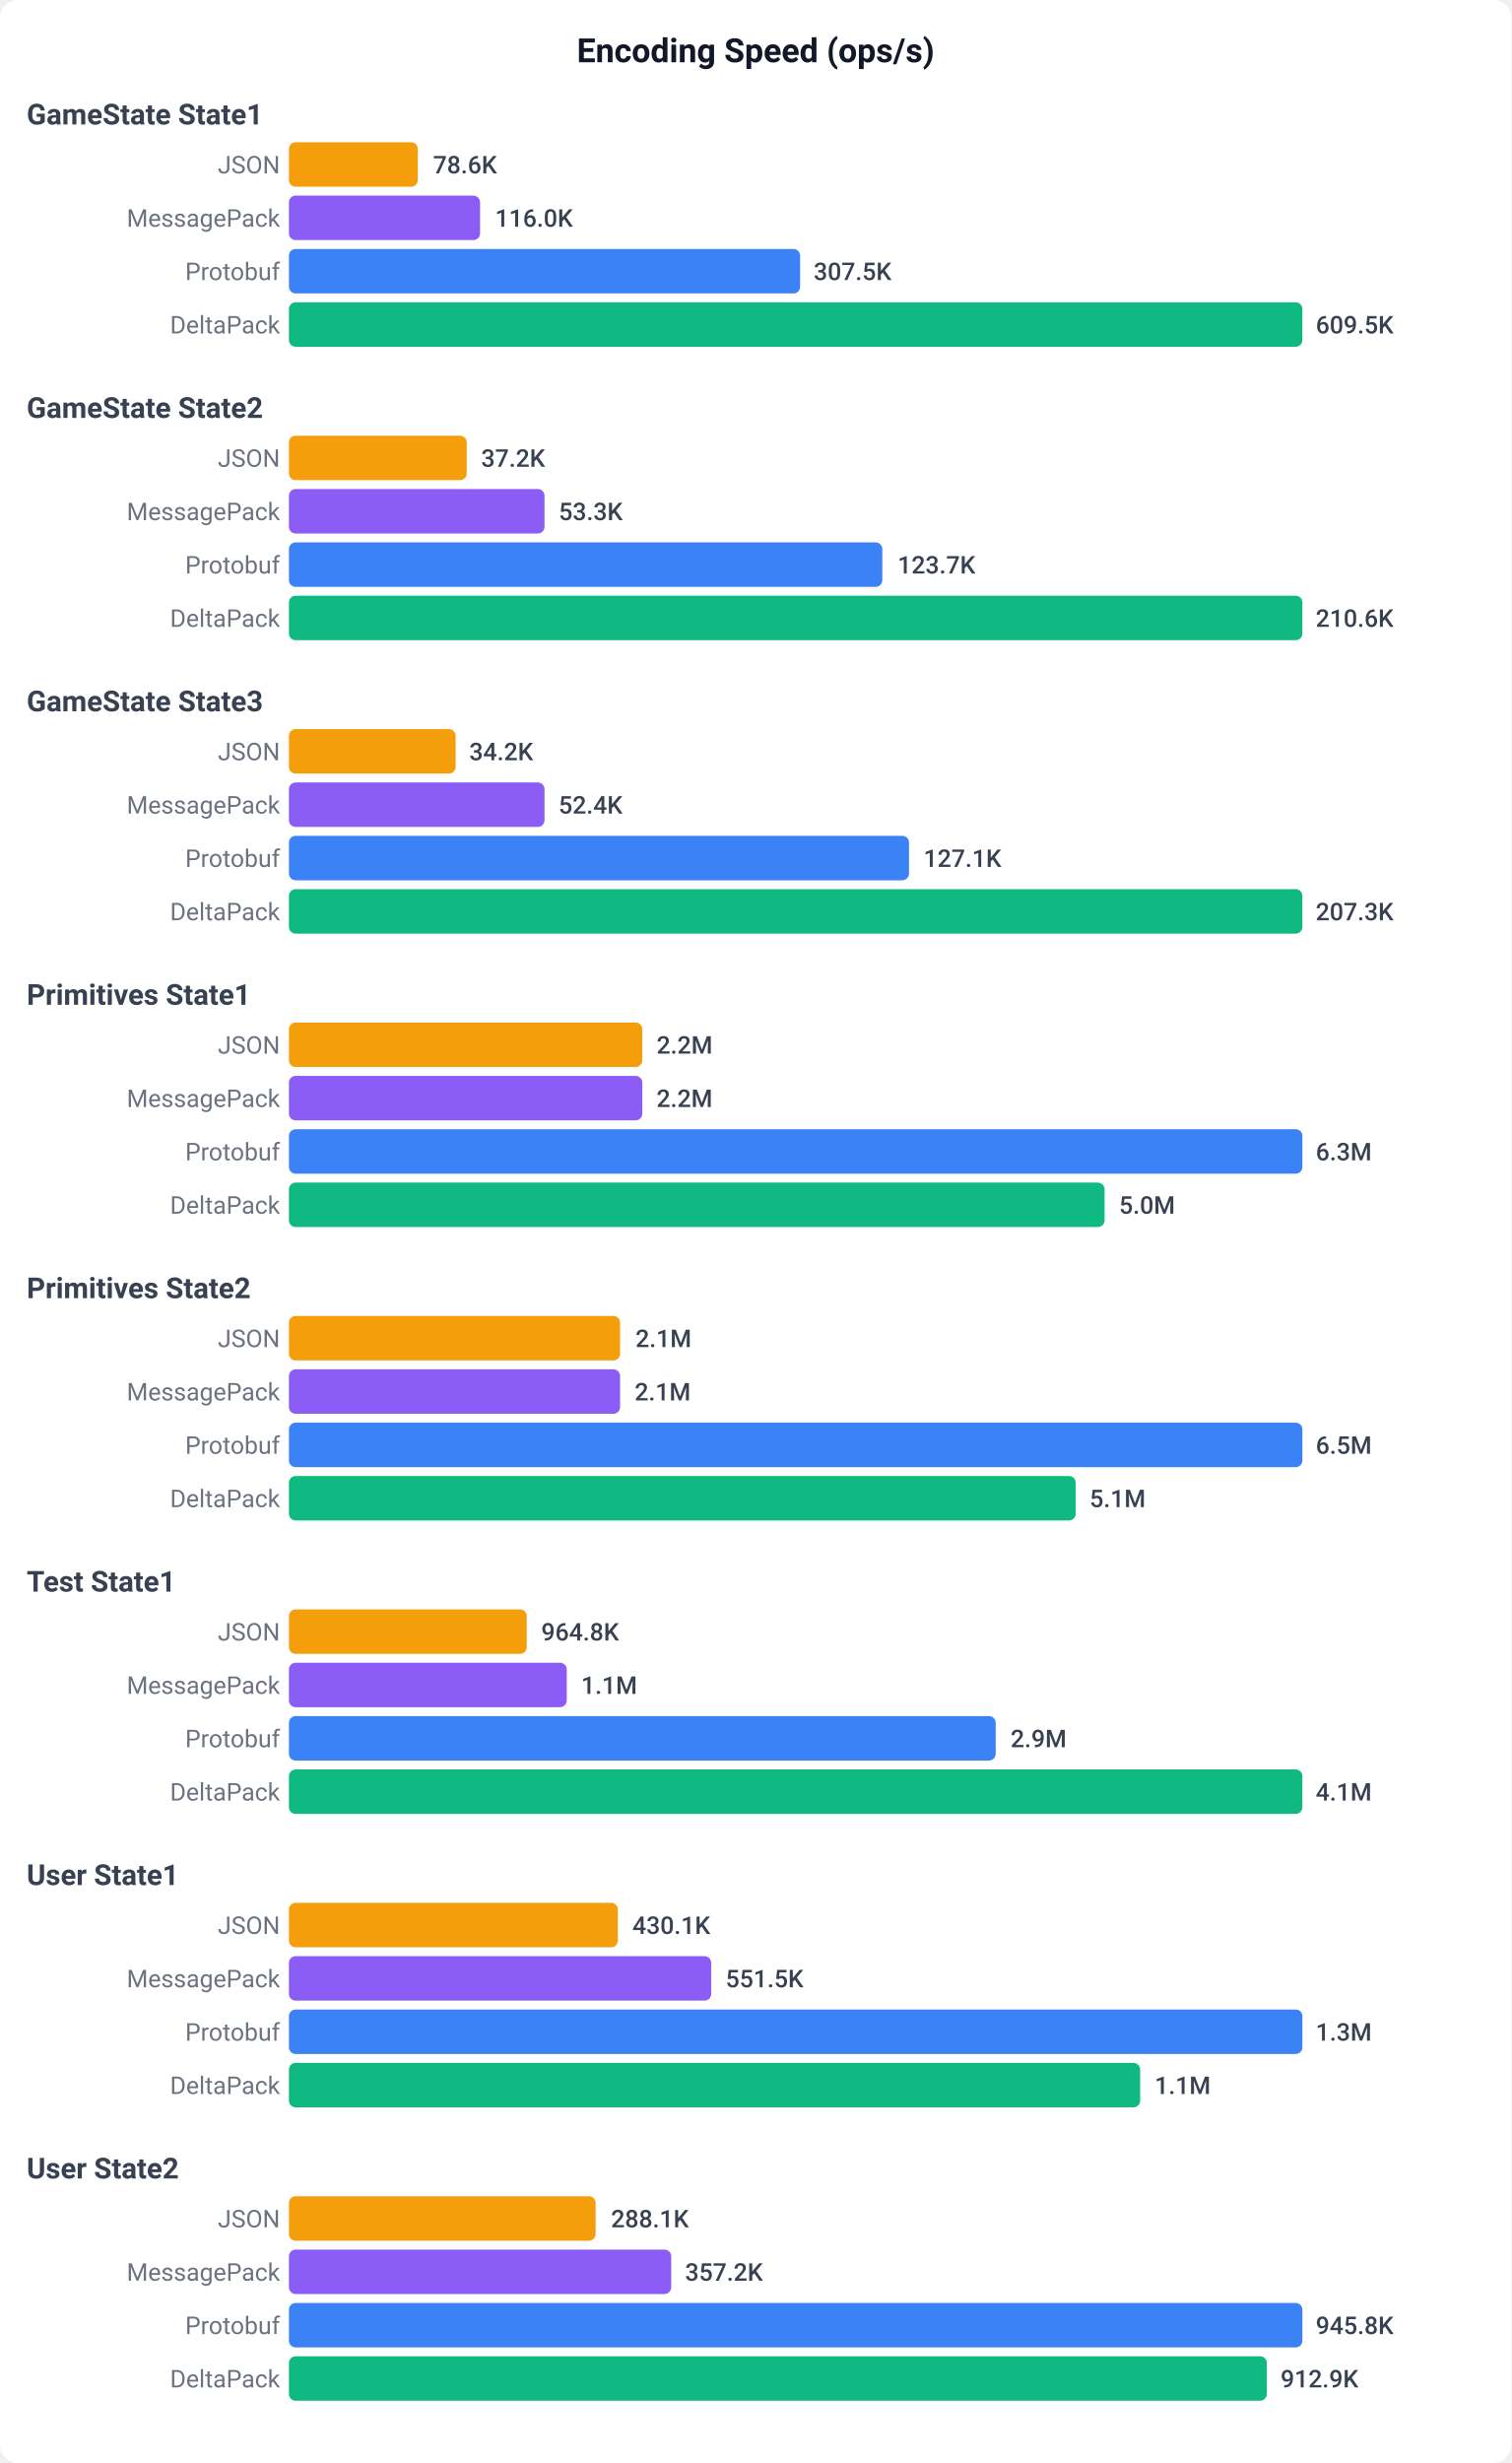
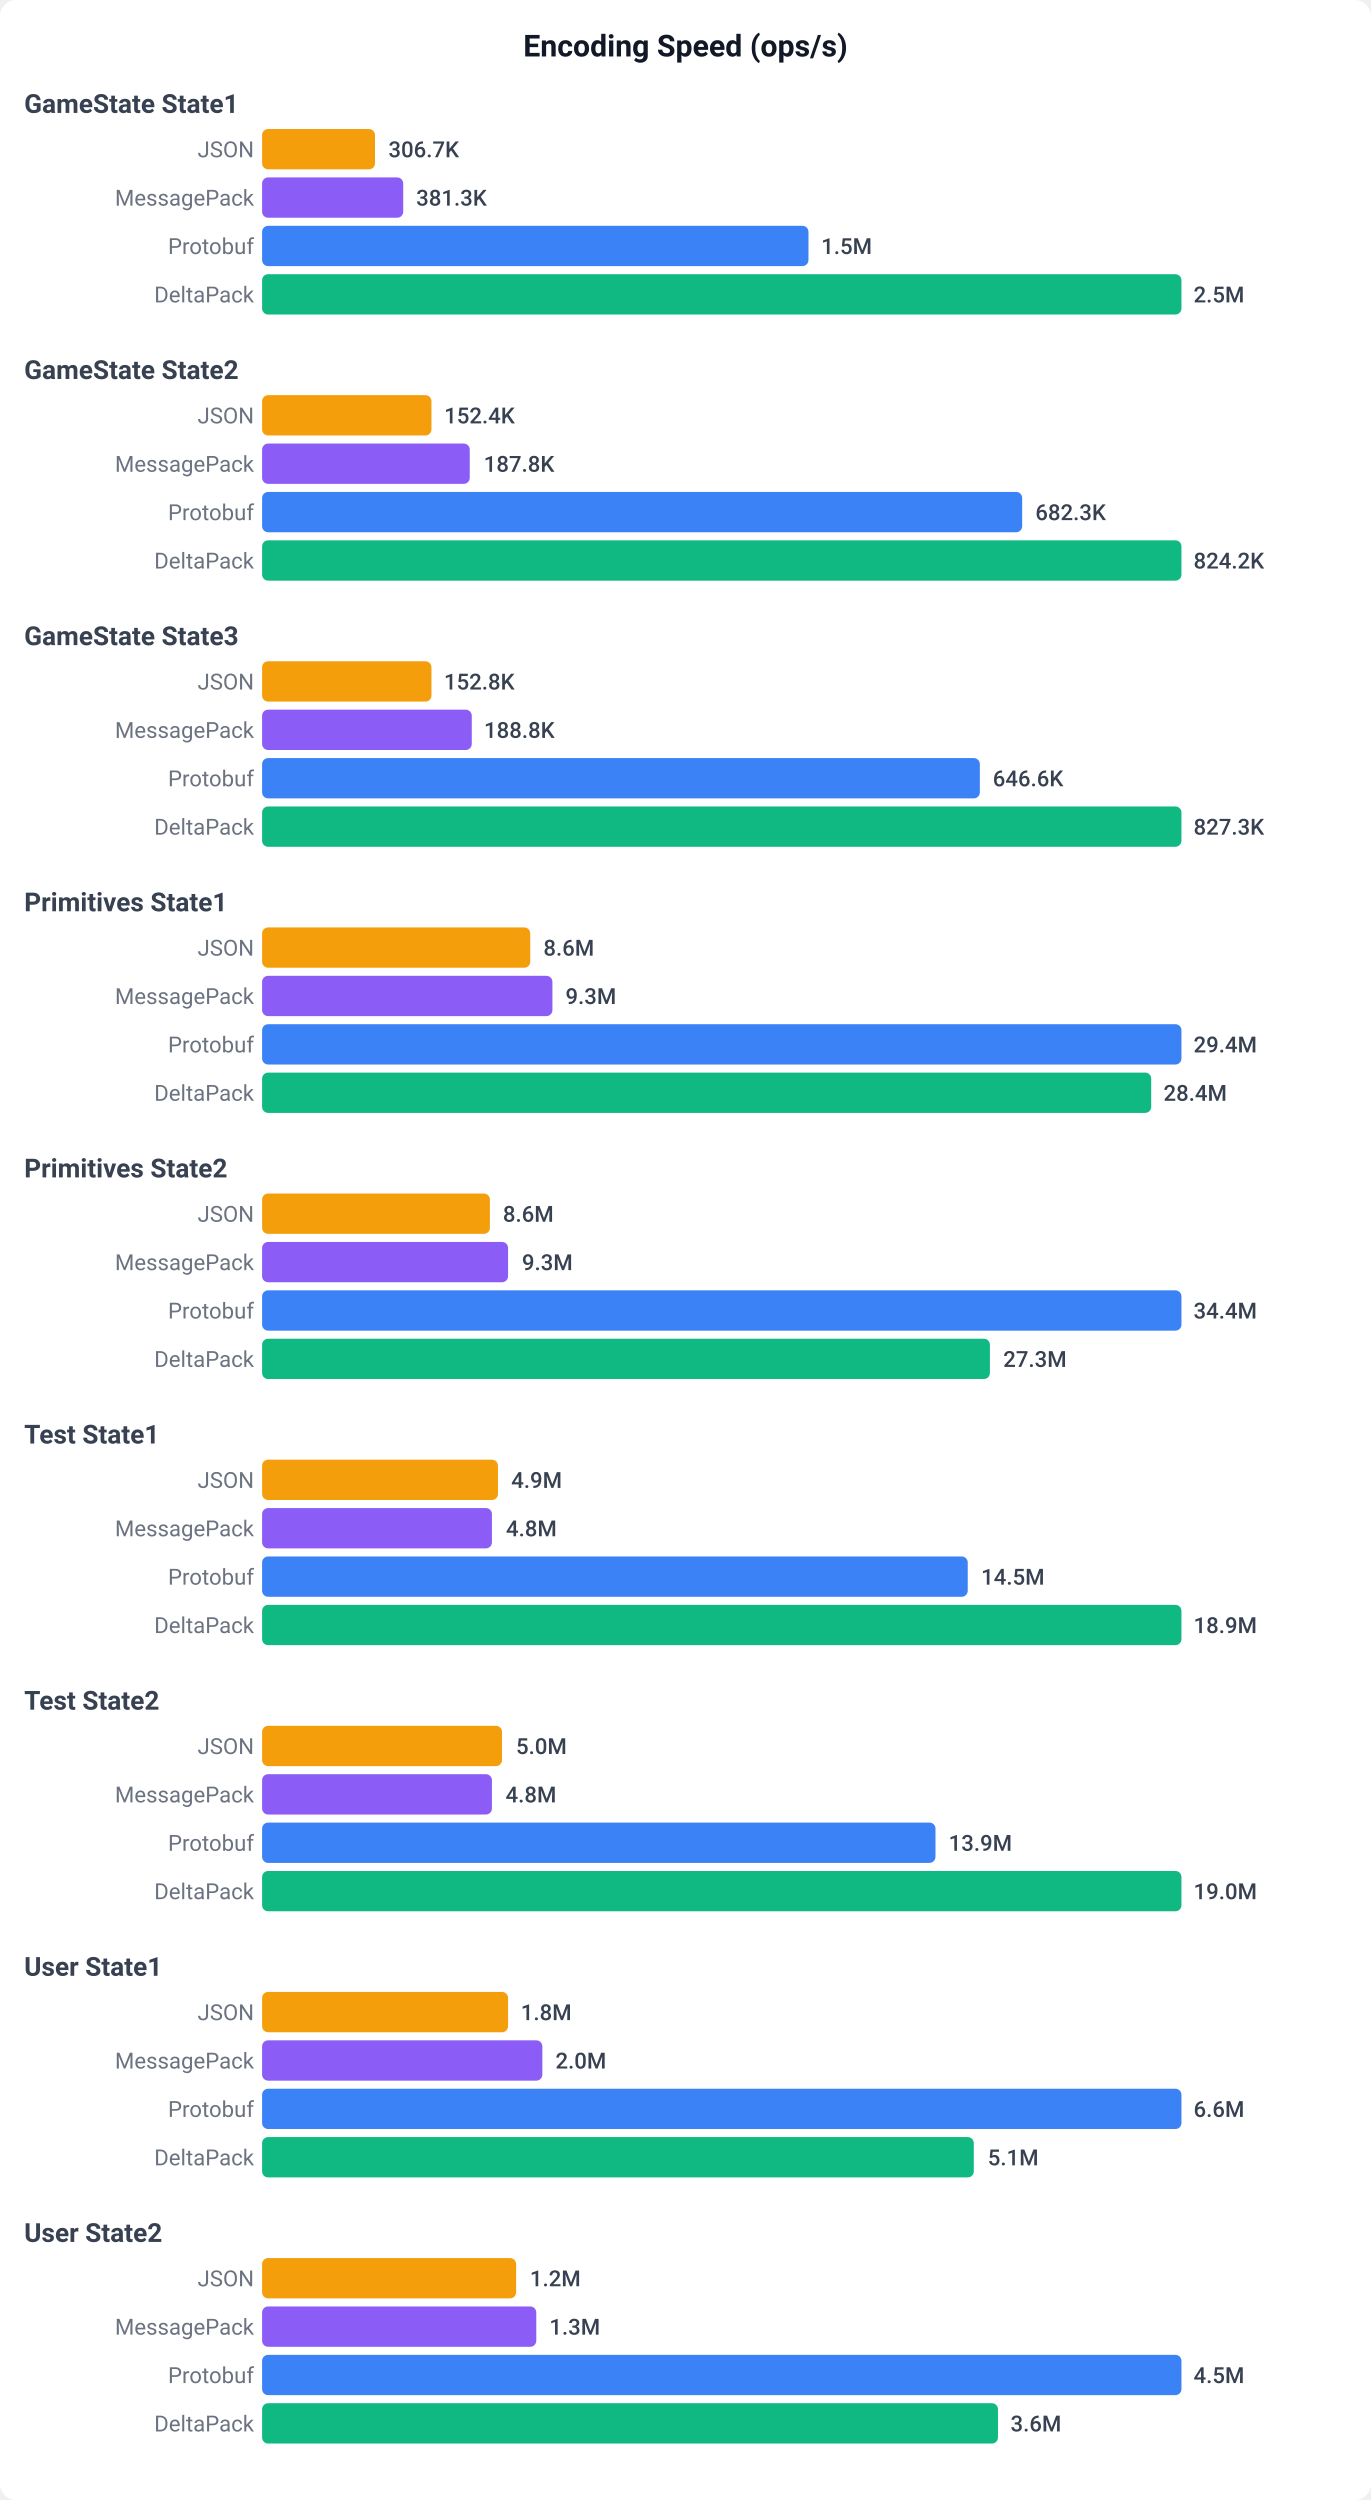
- <svg xmlns="http://www.w3.org/2000/svg" width="680" height="1108" viewBox="0 0 680 1108">
+ <svg xmlns="http://www.w3.org/2000/svg" width="680" height="1240" viewBox="0 0 680 1240">
  <style>
    text { font-family: -apple-system, BlinkMacSystemFont, "Segoe UI", Roboto, sans-serif; }
  </style>
-   <rect width="680" height="1108" fill="white" rx="8" />
+   <rect width="680" height="1240" fill="white" rx="8" />
  <text x="340" y="28" text-anchor="middle" font-size="15" font-weight="bold" fill="#111827">Encoding Speed (ops/s)</text>
  <text x="12" y="56" font-size="13" font-weight="600" fill="#374151">GameState State1</text>
  <text x="126" y="78" text-anchor="end" font-size="11" fill="#6b7280">JSON</text>
-   <rect x="130" y="64" width="58" height="20" fill="#f59e0b" rx="3" />
-   <text x="194.832" y="78" font-size="11" fill="#374151" font-weight="500">78.6K</text>
+   <rect x="130" y="64" width="56" height="20" fill="#f59e0b" rx="3" />
+   <text x="192.662" y="78" font-size="11" fill="#374151" font-weight="500">306.7K</text>
  <text x="126" y="102" text-anchor="end" font-size="11" fill="#6b7280">MessagePack</text>
-   <rect x="130" y="88" width="86" height="20" fill="#8b5cf6" rx="3" />
-   <text x="222.751" y="102" font-size="11" fill="#374151" font-weight="500">116.0K</text>
+   <rect x="130" y="88" width="70" height="20" fill="#8b5cf6" rx="3" />
+   <text x="206.425" y="102" font-size="11" fill="#374151" font-weight="500">381.3K</text>
  <text x="126" y="126" text-anchor="end" font-size="11" fill="#6b7280">Protobuf</text>
-   <rect x="130" y="112" width="230" height="20" fill="#3b82f6" rx="3" />
-   <text x="366.098" y="126" font-size="11" fill="#374151" font-weight="500">307.5K</text>
+   <rect x="130" y="112" width="271" height="20" fill="#3b82f6" rx="3" />
+   <text x="407.315" y="126" font-size="11" fill="#374151" font-weight="500">1.5M</text>
  <text x="126" y="150" text-anchor="end" font-size="11" fill="#6b7280">DeltaPack</text>
  <rect x="130" y="136" width="456" height="20" fill="#10b981" rx="3" />
-   <text x="592" y="150" font-size="11" fill="#374151" font-weight="500">609.5K</text>
+   <text x="592" y="150" font-size="11" fill="#374151" font-weight="500">2.5M</text>
  <text x="12" y="188" font-size="13" font-weight="600" fill="#374151">GameState State2</text>
  <text x="126" y="210" text-anchor="end" font-size="11" fill="#6b7280">JSON</text>
-   <rect x="130" y="196" width="80" height="20" fill="#f59e0b" rx="3" />
-   <text x="216.485" y="210" font-size="11" fill="#374151" font-weight="500">37.2K</text>
+   <rect x="130" y="196" width="84" height="20" fill="#f59e0b" rx="3" />
+   <text x="220.309" y="210" font-size="11" fill="#374151" font-weight="500">152.4K</text>
  <text x="126" y="234" text-anchor="end" font-size="11" fill="#6b7280">MessagePack</text>
-   <rect x="130" y="220" width="115" height="20" fill="#8b5cf6" rx="3" />
-   <text x="251.396" y="234" font-size="11" fill="#374151" font-weight="500">53.3K</text>
+   <rect x="130" y="220" width="103" height="20" fill="#8b5cf6" rx="3" />
+   <text x="239.934" y="234" font-size="11" fill="#374151" font-weight="500">187.8K</text>
  <text x="126" y="258" text-anchor="end" font-size="11" fill="#6b7280">Protobuf</text>
-   <rect x="130" y="244" width="267" height="20" fill="#3b82f6" rx="3" />
-   <text x="403.853" y="258" font-size="11" fill="#374151" font-weight="500">123.7K</text>
+   <rect x="130" y="244" width="377" height="20" fill="#3b82f6" rx="3" />
+   <text x="513.519" y="258" font-size="11" fill="#374151" font-weight="500">682.3K</text>
  <text x="126" y="282" text-anchor="end" font-size="11" fill="#6b7280">DeltaPack</text>
  <rect x="130" y="268" width="456" height="20" fill="#10b981" rx="3" />
-   <text x="592" y="282" font-size="11" fill="#374151" font-weight="500">210.6K</text>
+   <text x="592" y="282" font-size="11" fill="#374151" font-weight="500">824.2K</text>
  <text x="12" y="320" font-size="13" font-weight="600" fill="#374151">GameState State3</text>
  <text x="126" y="342" text-anchor="end" font-size="11" fill="#6b7280">JSON</text>
-   <rect x="130" y="328" width="75" height="20" fill="#f59e0b" rx="3" />
-   <text x="211.142" y="342" font-size="11" fill="#374151" font-weight="500">34.2K</text>
+   <rect x="130" y="328" width="84" height="20" fill="#f59e0b" rx="3" />
+   <text x="220.201" y="342" font-size="11" fill="#374151" font-weight="500">152.8K</text>
  <text x="126" y="366" text-anchor="end" font-size="11" fill="#6b7280">MessagePack</text>
-   <rect x="130" y="352" width="115" height="20" fill="#8b5cf6" rx="3" />
-   <text x="251.328" y="366" font-size="11" fill="#374151" font-weight="500">52.4K</text>
+   <rect x="130" y="352" width="104" height="20" fill="#8b5cf6" rx="3" />
+   <text x="240.08" y="366" font-size="11" fill="#374151" font-weight="500">188.8K</text>
  <text x="126" y="390" text-anchor="end" font-size="11" fill="#6b7280">Protobuf</text>
-   <rect x="130" y="376" width="279" height="20" fill="#3b82f6" rx="3" />
-   <text x="415.544" y="390" font-size="11" fill="#374151" font-weight="500">127.1K</text>
+   <rect x="130" y="376" width="356" height="20" fill="#3b82f6" rx="3" />
+   <text x="492.398" y="390" font-size="11" fill="#374151" font-weight="500">646.6K</text>
  <text x="126" y="414" text-anchor="end" font-size="11" fill="#6b7280">DeltaPack</text>
  <rect x="130" y="400" width="456" height="20" fill="#10b981" rx="3" />
-   <text x="592" y="414" font-size="11" fill="#374151" font-weight="500">207.3K</text>
+   <text x="592" y="414" font-size="11" fill="#374151" font-weight="500">827.3K</text>
  <text x="12" y="452" font-size="13" font-weight="600" fill="#374151">Primitives State1</text>
  <text x="126" y="474" text-anchor="end" font-size="11" fill="#6b7280">JSON</text>
-   <rect x="130" y="460" width="159" height="20" fill="#f59e0b" rx="3" />
-   <text x="295.415" y="474" font-size="11" fill="#374151" font-weight="500">2.2M</text>
+   <rect x="130" y="460" width="133" height="20" fill="#f59e0b" rx="3" />
+   <text x="269.522" y="474" font-size="11" fill="#374151" font-weight="500">8.6M</text>
  <text x="126" y="498" text-anchor="end" font-size="11" fill="#6b7280">MessagePack</text>
-   <rect x="130" y="484" width="159" height="20" fill="#8b5cf6" rx="3" />
-   <text x="295.389" y="498" font-size="11" fill="#374151" font-weight="500">2.2M</text>
+   <rect x="130" y="484" width="144" height="20" fill="#8b5cf6" rx="3" />
+   <text x="280.464" y="498" font-size="11" fill="#374151" font-weight="500">9.3M</text>
  <text x="126" y="522" text-anchor="end" font-size="11" fill="#6b7280">Protobuf</text>
  <rect x="130" y="508" width="456" height="20" fill="#3b82f6" rx="3" />
-   <text x="592" y="522" font-size="11" fill="#374151" font-weight="500">6.3M</text>
+   <text x="592" y="522" font-size="11" fill="#374151" font-weight="500">29.4M</text>
  <text x="126" y="546" text-anchor="end" font-size="11" fill="#6b7280">DeltaPack</text>
-   <rect x="130" y="532" width="367" height="20" fill="#10b981" rx="3" />
-   <text x="503.52" y="546" font-size="11" fill="#374151" font-weight="500">5.0M</text>
+   <rect x="130" y="532" width="441" height="20" fill="#10b981" rx="3" />
+   <text x="577.1" y="546" font-size="11" fill="#374151" font-weight="500">28.4M</text>
  <text x="12" y="584" font-size="13" font-weight="600" fill="#374151">Primitives State2</text>
  <text x="126" y="606" text-anchor="end" font-size="11" fill="#6b7280">JSON</text>
-   <rect x="130" y="592" width="149" height="20" fill="#f59e0b" rx="3" />
-   <text x="285.929" y="606" font-size="11" fill="#374151" font-weight="500">2.1M</text>
+   <rect x="130" y="592" width="113" height="20" fill="#f59e0b" rx="3" />
+   <text x="249.427" y="606" font-size="11" fill="#374151" font-weight="500">8.6M</text>
  <text x="126" y="630" text-anchor="end" font-size="11" fill="#6b7280">MessagePack</text>
-   <rect x="130" y="616" width="149" height="20" fill="#8b5cf6" rx="3" />
-   <text x="285.561" y="630" font-size="11" fill="#374151" font-weight="500">2.1M</text>
+   <rect x="130" y="616" width="122" height="20" fill="#8b5cf6" rx="3" />
+   <text x="258.865" y="630" font-size="11" fill="#374151" font-weight="500">9.3M</text>
  <text x="126" y="654" text-anchor="end" font-size="11" fill="#6b7280">Protobuf</text>
  <rect x="130" y="640" width="456" height="20" fill="#3b82f6" rx="3" />
-   <text x="592" y="654" font-size="11" fill="#374151" font-weight="500">6.5M</text>
+   <text x="592" y="654" font-size="11" fill="#374151" font-weight="500">34.4M</text>
  <text x="126" y="678" text-anchor="end" font-size="11" fill="#6b7280">DeltaPack</text>
-   <rect x="130" y="664" width="354" height="20" fill="#10b981" rx="3" />
-   <text x="490.268" y="678" font-size="11" fill="#374151" font-weight="500">5.1M</text>
+   <rect x="130" y="664" width="361" height="20" fill="#10b981" rx="3" />
+   <text x="497.592" y="678" font-size="11" fill="#374151" font-weight="500">27.3M</text>
  <text x="12" y="716" font-size="13" font-weight="600" fill="#374151">Test State1</text>
  <text x="126" y="738" text-anchor="end" font-size="11" fill="#6b7280">JSON</text>
-   <rect x="130" y="724" width="107" height="20" fill="#f59e0b" rx="3" />
-   <text x="243.517" y="738" font-size="11" fill="#374151" font-weight="500">964.8K</text>
+   <rect x="130" y="724" width="117" height="20" fill="#f59e0b" rx="3" />
+   <text x="253.567" y="738" font-size="11" fill="#374151" font-weight="500">4.9M</text>
  <text x="126" y="762" text-anchor="end" font-size="11" fill="#6b7280">MessagePack</text>
-   <rect x="130" y="748" width="125" height="20" fill="#8b5cf6" rx="3" />
-   <text x="261.503" y="762" font-size="11" fill="#374151" font-weight="500">1.1M</text>
+   <rect x="130" y="748" width="114" height="20" fill="#8b5cf6" rx="3" />
+   <text x="250.973" y="762" font-size="11" fill="#374151" font-weight="500">4.8M</text>
  <text x="126" y="786" text-anchor="end" font-size="11" fill="#6b7280">Protobuf</text>
-   <rect x="130" y="772" width="318" height="20" fill="#3b82f6" rx="3" />
-   <text x="454.681" y="786" font-size="11" fill="#374151" font-weight="500">2.9M</text>
+   <rect x="130" y="772" width="350" height="20" fill="#3b82f6" rx="3" />
+   <text x="486.642" y="786" font-size="11" fill="#374151" font-weight="500">14.5M</text>
  <text x="126" y="810" text-anchor="end" font-size="11" fill="#6b7280">DeltaPack</text>
  <rect x="130" y="796" width="456" height="20" fill="#10b981" rx="3" />
-   <text x="592" y="810" font-size="11" fill="#374151" font-weight="500">4.1M</text>
-   <text x="12" y="848" font-size="13" font-weight="600" fill="#374151">User State1</text>
+   <text x="592" y="810" font-size="11" fill="#374151" font-weight="500">18.9M</text>
+   <text x="12" y="848" font-size="13" font-weight="600" fill="#374151">Test State2</text>
  <text x="126" y="870" text-anchor="end" font-size="11" fill="#6b7280">JSON</text>
-   <rect x="130" y="856" width="148" height="20" fill="#f59e0b" rx="3" />
-   <text x="284.546" y="870" font-size="11" fill="#374151" font-weight="500">430.1K</text>
+   <rect x="130" y="856" width="119" height="20" fill="#f59e0b" rx="3" />
+   <text x="255.936" y="870" font-size="11" fill="#374151" font-weight="500">5.0M</text>
  <text x="126" y="894" text-anchor="end" font-size="11" fill="#6b7280">MessagePack</text>
-   <rect x="130" y="880" width="190" height="20" fill="#8b5cf6" rx="3" />
-   <text x="326.486" y="894" font-size="11" fill="#374151" font-weight="500">551.5K</text>
+   <rect x="130" y="880" width="114" height="20" fill="#8b5cf6" rx="3" />
+   <text x="250.756" y="894" font-size="11" fill="#374151" font-weight="500">4.8M</text>
  <text x="126" y="918" text-anchor="end" font-size="11" fill="#6b7280">Protobuf</text>
-   <rect x="130" y="904" width="456" height="20" fill="#3b82f6" rx="3" />
-   <text x="592" y="918" font-size="11" fill="#374151" font-weight="500">1.3M</text>
+   <rect x="130" y="904" width="334" height="20" fill="#3b82f6" rx="3" />
+   <text x="470.527" y="918" font-size="11" fill="#374151" font-weight="500">13.9M</text>
  <text x="126" y="942" text-anchor="end" font-size="11" fill="#6b7280">DeltaPack</text>
-   <rect x="130" y="928" width="383" height="20" fill="#10b981" rx="3" />
-   <text x="519.529" y="942" font-size="11" fill="#374151" font-weight="500">1.1M</text>
-   <text x="12" y="980" font-size="13" font-weight="600" fill="#374151">User State2</text>
+   <rect x="130" y="928" width="456" height="20" fill="#10b981" rx="3" />
+   <text x="592" y="942" font-size="11" fill="#374151" font-weight="500">19.0M</text>
+   <text x="12" y="980" font-size="13" font-weight="600" fill="#374151">User State1</text>
  <text x="126" y="1002" text-anchor="end" font-size="11" fill="#6b7280">JSON</text>
-   <rect x="130" y="988" width="138" height="20" fill="#f59e0b" rx="3" />
-   <text x="274.902" y="1002" font-size="11" fill="#374151" font-weight="500">288.1K</text>
+   <rect x="130" y="988" width="122" height="20" fill="#f59e0b" rx="3" />
+   <text x="258.315" y="1002" font-size="11" fill="#374151" font-weight="500">1.8M</text>
  <text x="126" y="1026" text-anchor="end" font-size="11" fill="#6b7280">MessagePack</text>
-   <rect x="130" y="1012" width="172" height="20" fill="#8b5cf6" rx="3" />
-   <text x="308.229" y="1026" font-size="11" fill="#374151" font-weight="500">357.2K</text>
+   <rect x="130" y="1012" width="139" height="20" fill="#8b5cf6" rx="3" />
+   <text x="275.517" y="1026" font-size="11" fill="#374151" font-weight="500">2.0M</text>
  <text x="126" y="1050" text-anchor="end" font-size="11" fill="#6b7280">Protobuf</text>
  <rect x="130" y="1036" width="456" height="20" fill="#3b82f6" rx="3" />
-   <text x="592" y="1050" font-size="11" fill="#374151" font-weight="500">945.8K</text>
+   <text x="592" y="1050" font-size="11" fill="#374151" font-weight="500">6.6M</text>
  <text x="126" y="1074" text-anchor="end" font-size="11" fill="#6b7280">DeltaPack</text>
-   <rect x="130" y="1060" width="440" height="20" fill="#10b981" rx="3" />
-   <text x="576.174" y="1074" font-size="11" fill="#374151" font-weight="500">912.9K</text>
+   <rect x="130" y="1060" width="353" height="20" fill="#10b981" rx="3" />
+   <text x="489.93" y="1074" font-size="11" fill="#374151" font-weight="500">5.1M</text>
+   <text x="12" y="1112" font-size="13" font-weight="600" fill="#374151">User State2</text>
+   <text x="126" y="1134" text-anchor="end" font-size="11" fill="#6b7280">JSON</text>
+   <rect x="130" y="1120" width="126" height="20" fill="#f59e0b" rx="3" />
+   <text x="262.832" y="1134" font-size="11" fill="#374151" font-weight="500">1.2M</text>
+   <text x="126" y="1158" text-anchor="end" font-size="11" fill="#6b7280">MessagePack</text>
+   <rect x="130" y="1144" width="136" height="20" fill="#8b5cf6" rx="3" />
+   <text x="272.478" y="1158" font-size="11" fill="#374151" font-weight="500">1.3M</text>
+   <text x="126" y="1182" text-anchor="end" font-size="11" fill="#6b7280">Protobuf</text>
+   <rect x="130" y="1168" width="456" height="20" fill="#3b82f6" rx="3" />
+   <text x="592" y="1182" font-size="11" fill="#374151" font-weight="500">4.5M</text>
+   <text x="126" y="1206" text-anchor="end" font-size="11" fill="#6b7280">DeltaPack</text>
+   <rect x="130" y="1192" width="365" height="20" fill="#10b981" rx="3" />
+   <text x="501.223" y="1206" font-size="11" fill="#374151" font-weight="500">3.6M</text>
</svg>
